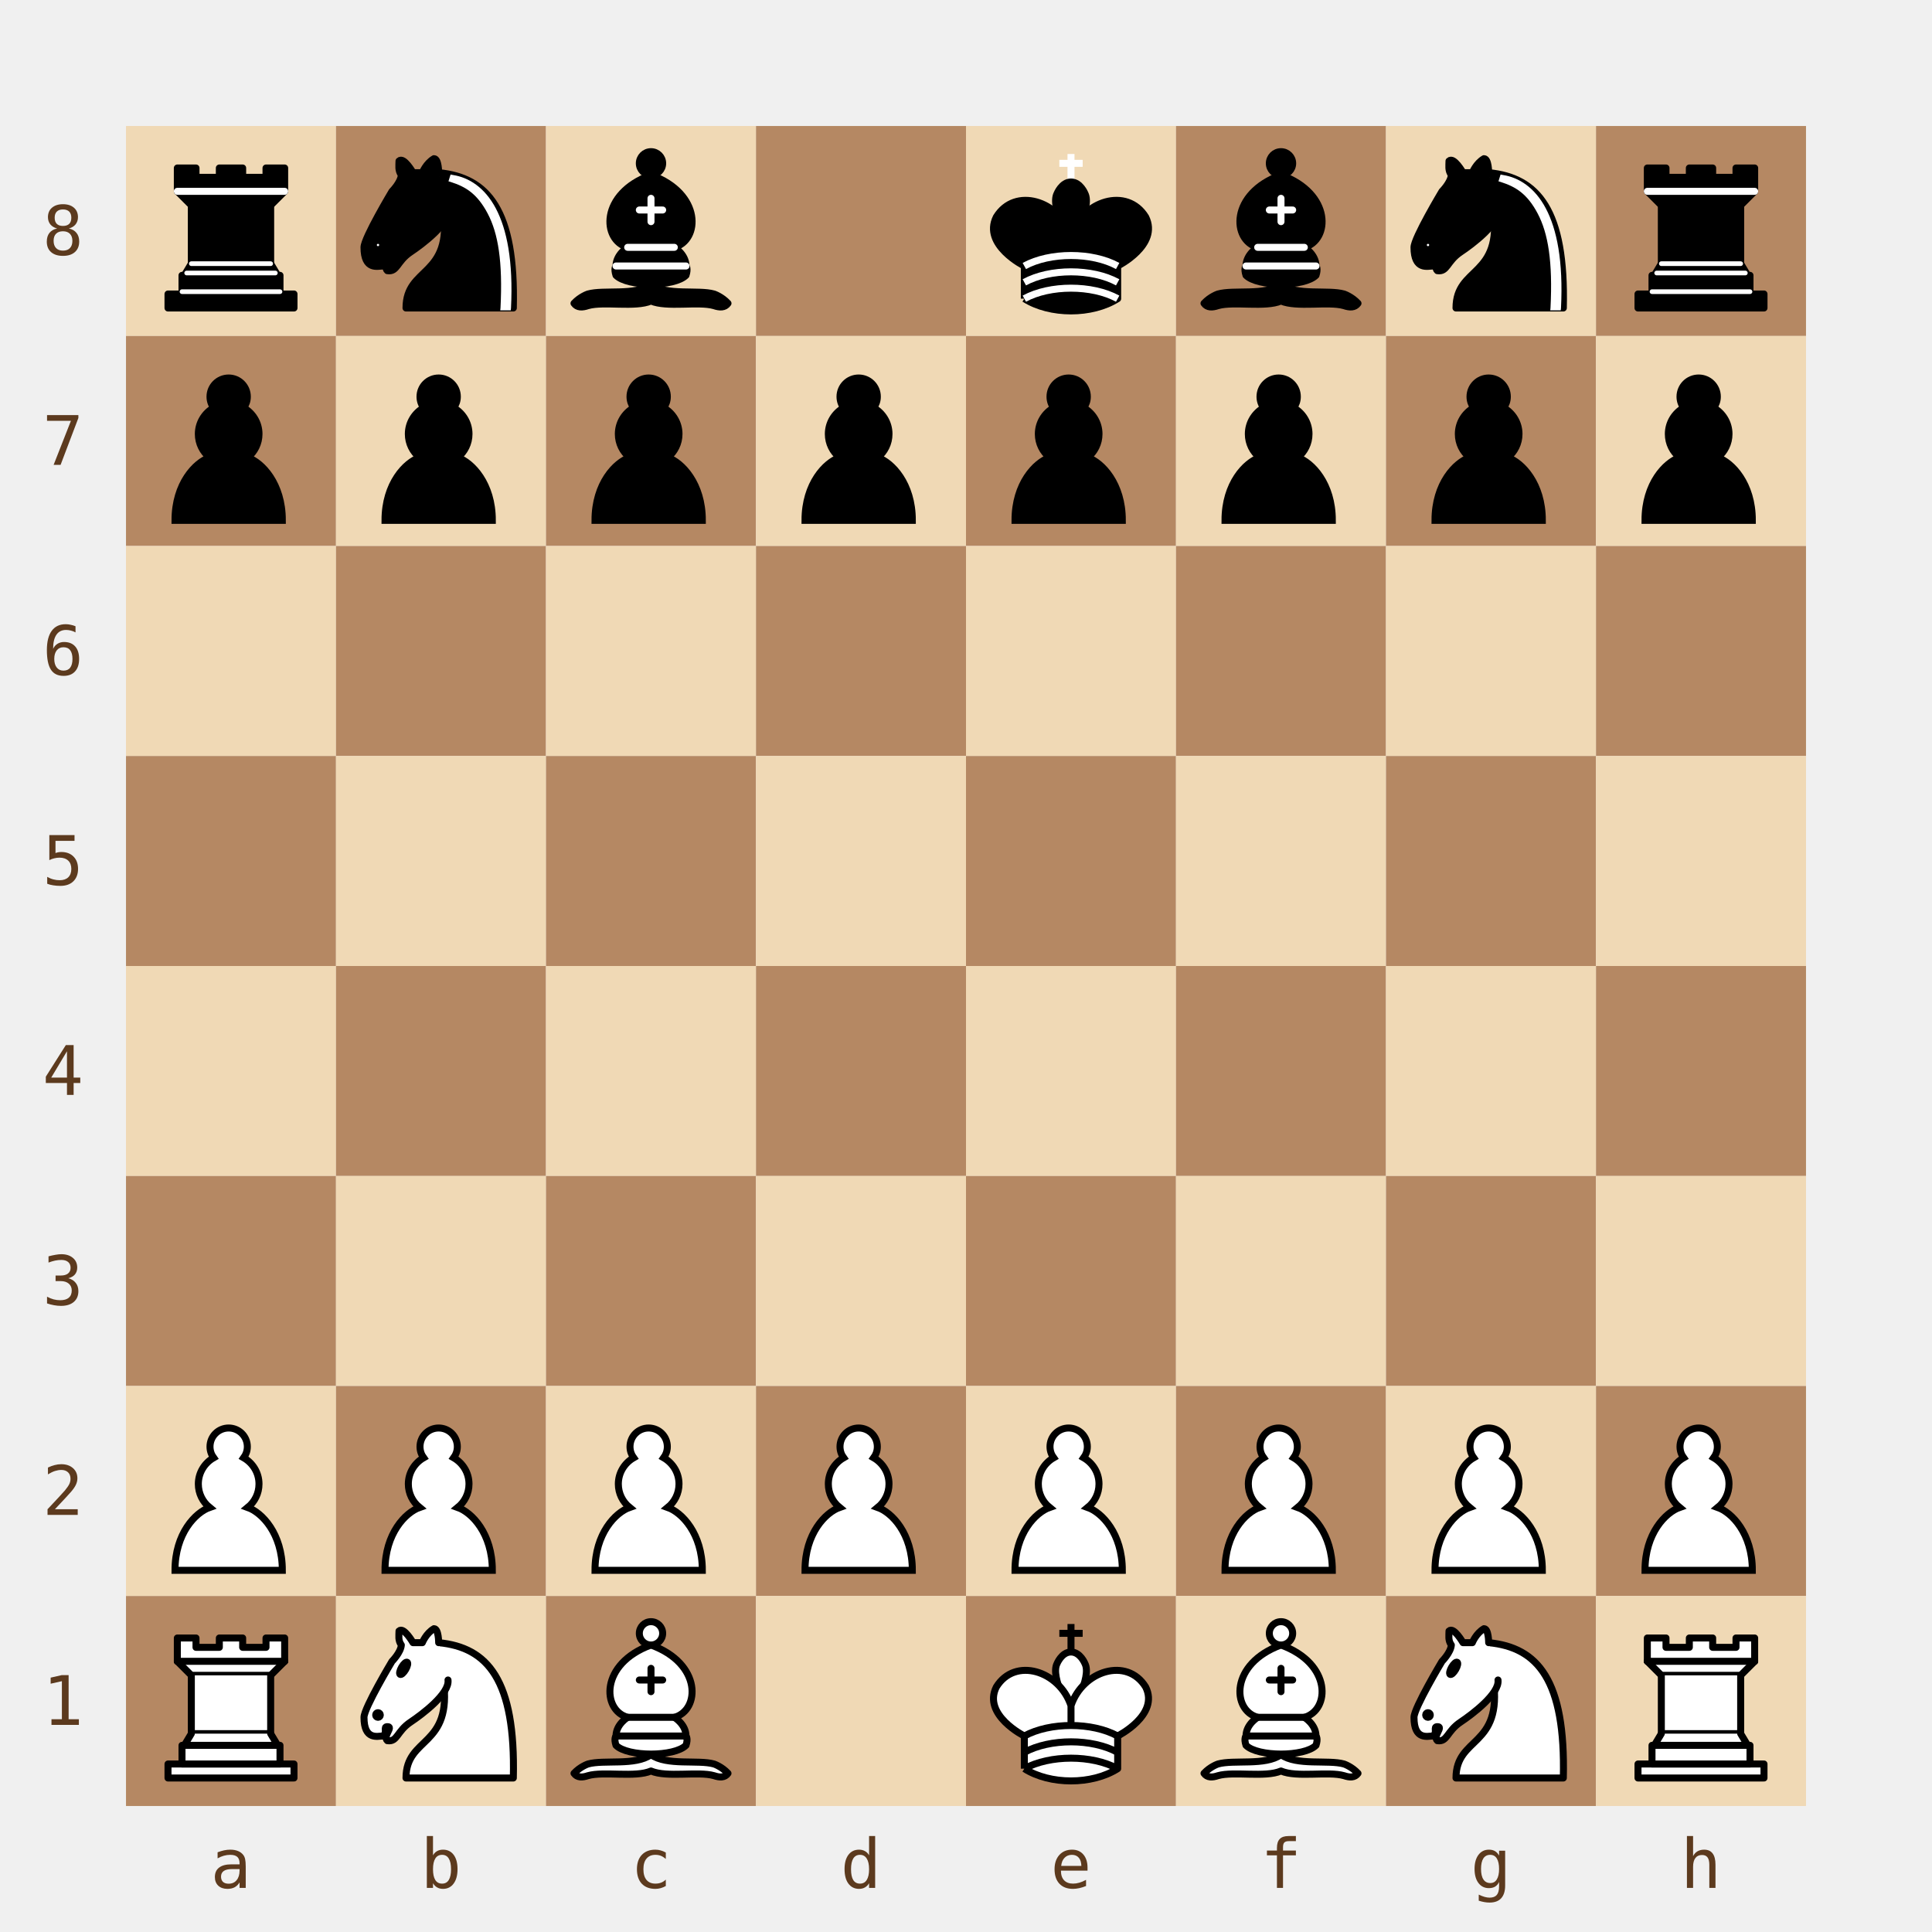
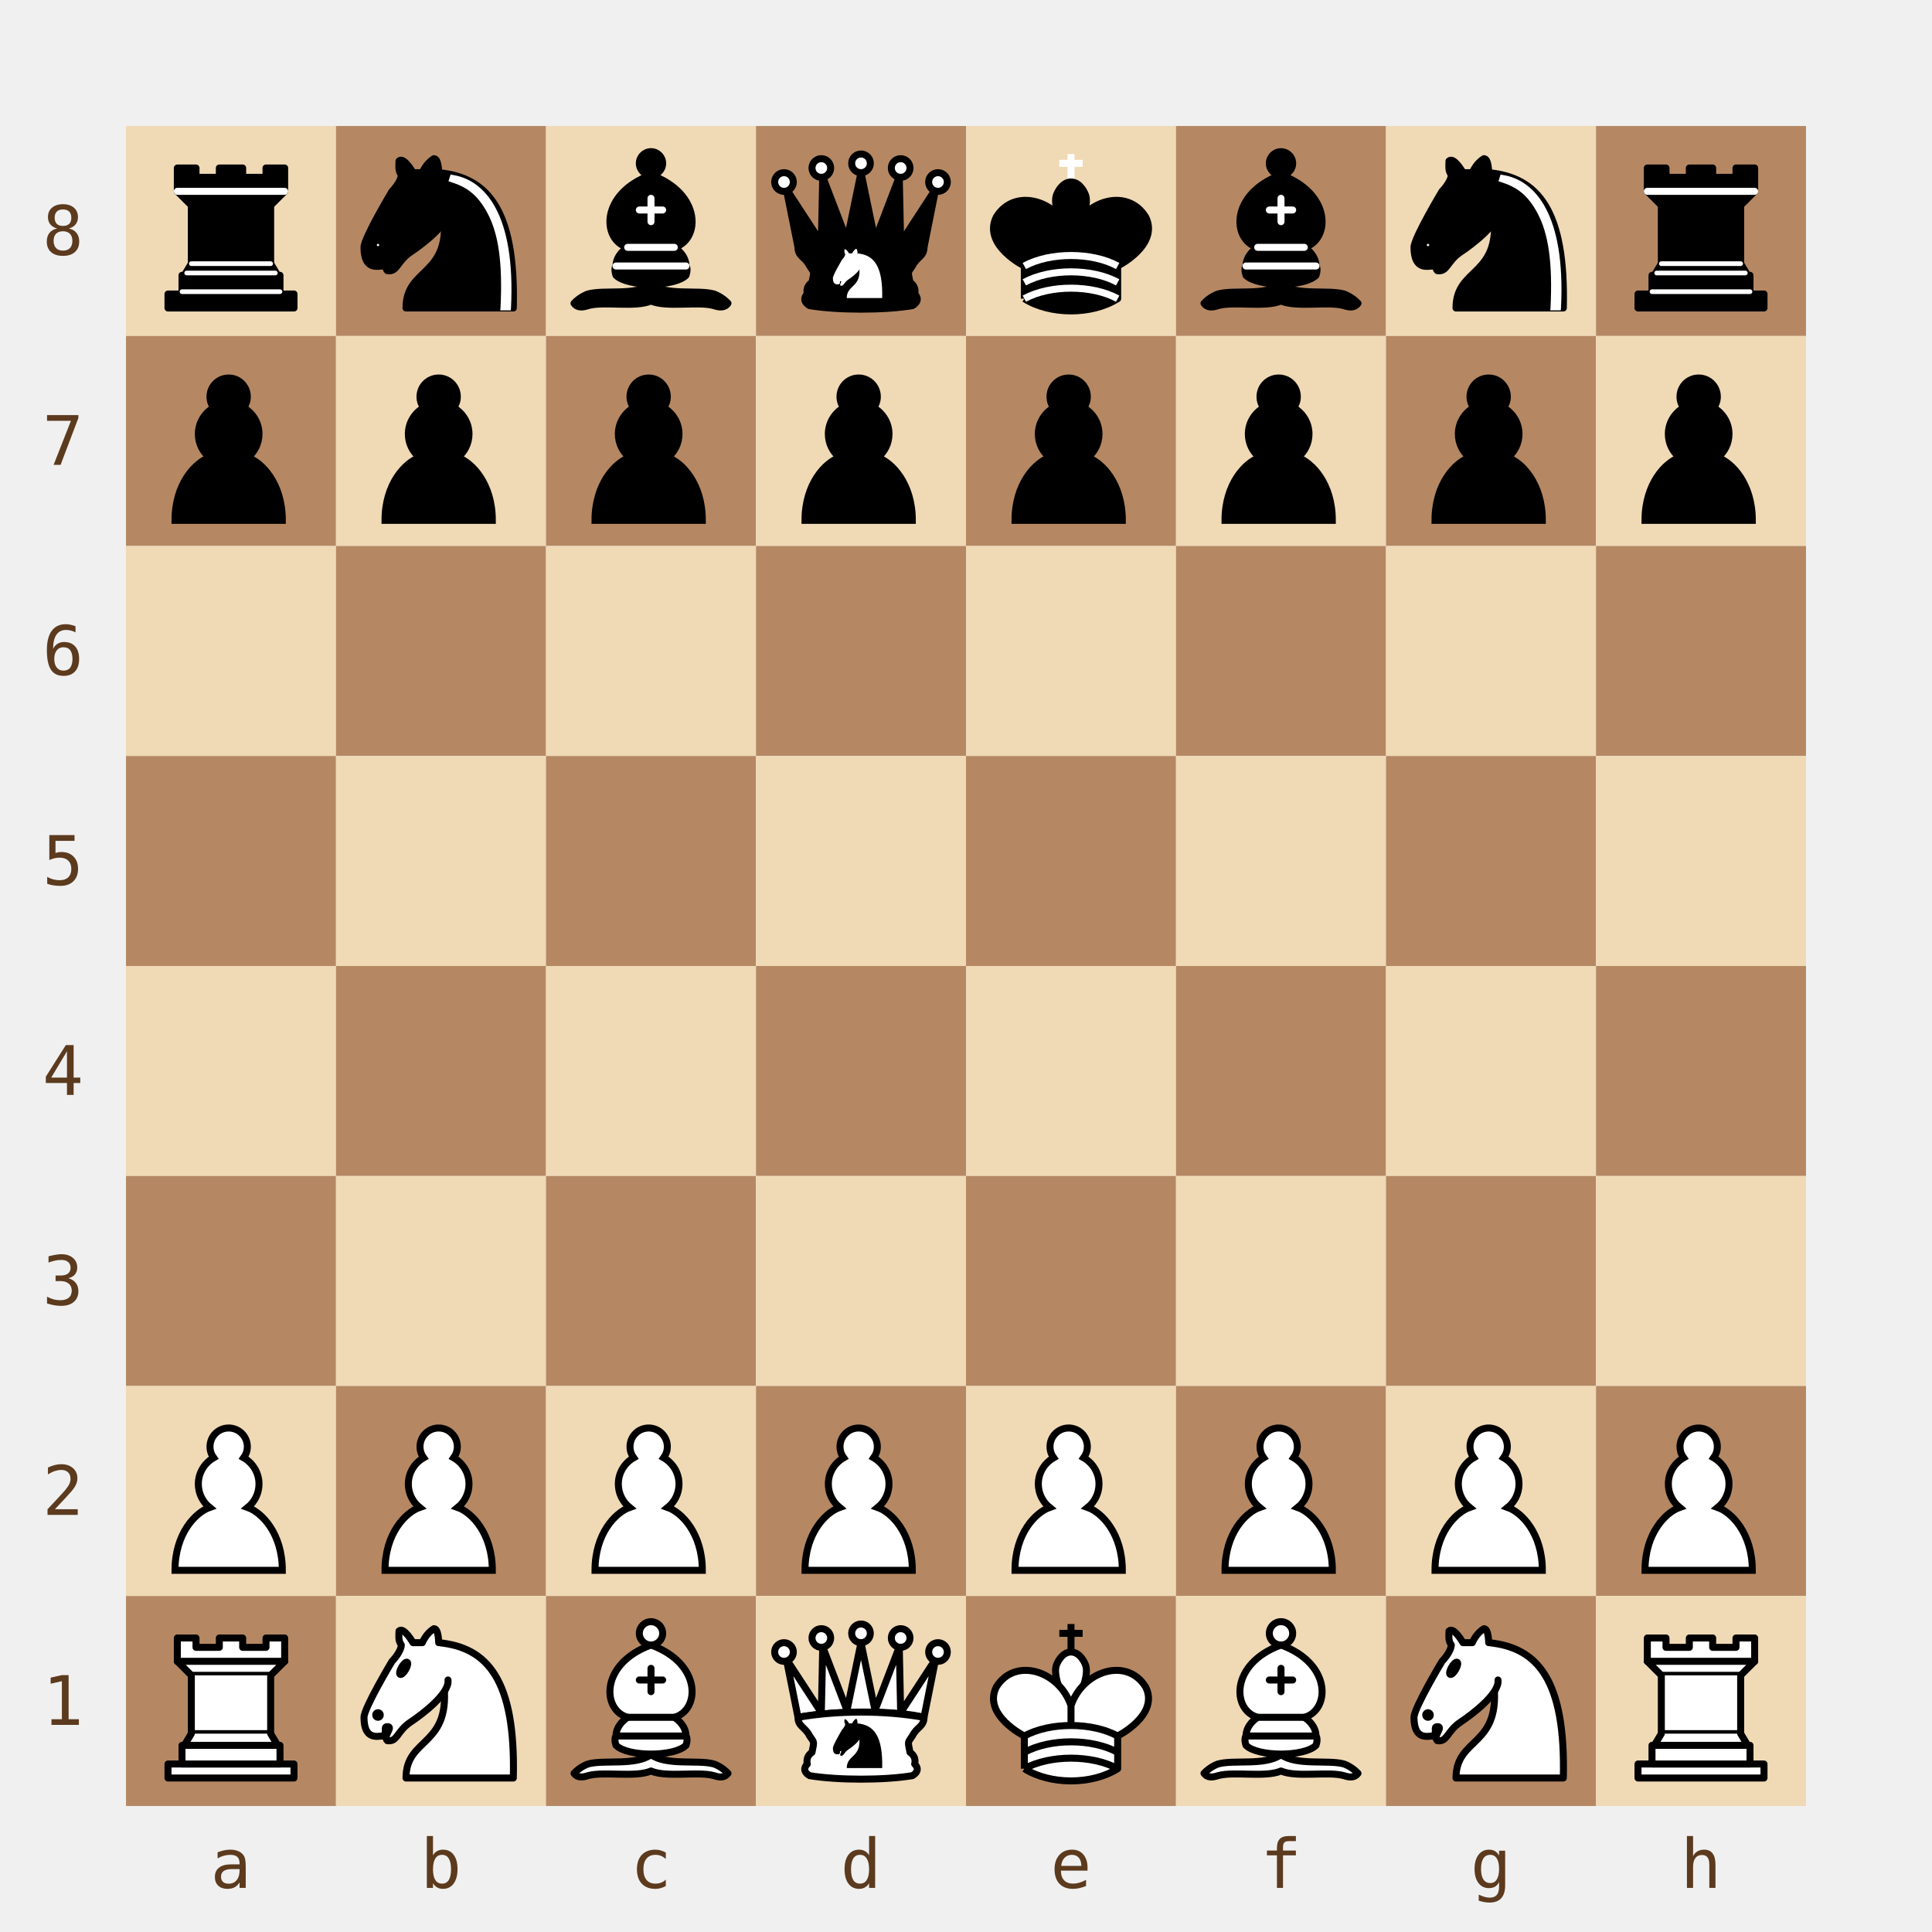
<svg xmlns="http://www.w3.org/2000/svg" width="368" height="368" viewBox="0 0 368 368">
  <defs>
    <symbol id="piece-r" viewBox="0 0 45 45">
      <g style="fill:#000;stroke:#000;stroke-width:1.5;stroke-linecap:round;stroke-linejoin:round">
        <path d="M 9,39 L 36,39 L 36,36 L 9,36 L 9,39 z" />
        <path d="M 12,36 L 12,32 L 33,32 L 33,36 L 12,36 z" />
        <path d="M 11,14 L 11,9 L 15,9 L 15,11 L 20,11 L 20,9 L 25,9 L 25,11 L 30,11 L 30,9 L 34,9 L 34,14" />
        <path d="M 34,14 L 31,17 L 14,17 L 11,14" />
        <path d="M 31,17 L 31,29.5 L 14,29.5 L 14,17" />
        <path d="M 31,29.5 L 32.5,32 L 12.5,32 L 14,29.5" />
        <path d="M 11,14 L 34,14" style="fill:none;stroke:#fff;stroke-linejoin:miter" />
        <path d="M 12,35.5 L 33,35.5" style="fill:none;stroke:#fff;stroke-width:1" />
        <path d="M 13,31.5 L 32,31.5" style="fill:none;stroke:#fff;stroke-width:1" />
        <path d="M 14,29.5 L 31,29.5" style="fill:none;stroke:#fff;stroke-width:1" />
      </g>
    </symbol>
    <symbol id="piece-n" viewBox="0 0 45 45">
      <g style="fill:none;stroke:#000;stroke-width:1.5;stroke-linecap:round;stroke-linejoin:round">
        <path d="M 22,10 C 32.5,11 38.5,18 38,39 L 15,39 C 15,30 25,32.5 23,18" style="fill:#000" />
        <path d="M 24,18 C 24.38,20.91 18.45,25.37 16,27 C 13,29 13.18,31.34 11,31 C 9.958,30.06 12.41,27.96 11,28 C 10,28 11.19,29.23 10,30 C 9,30 5.997,31 6,26 C 6,24 12,14 12,14 C 12,14 13.89,12.1 14,10.5 C 13.27,9.506 13.5,8.5 13.5,7.5 C 14.5,6.5 16.5,10 16.5,10 L 18.5,10 C 18.5,10 19.28,8.008 21,7 C 22,7 22,10 22,10" style="fill:#000" />
        <path d="M 9.5,25.5 A 0.5,0.5 0 1 1 8.5,25.5 A 0.5,0.5 0 1 1 9.5,25.5 z" style="fill:#fff" />
        <path d="M 15,15.5 A 0.5,1.5 0 1 1 14,15.5 A 0.5,1.5 0 1 1 15,15.5 z" transform="matrix(0.866,0.5,-0.5,0.866,9.693,-5.173)" style="fill:#fff" />
        <path d="M 24.55,10.4 L 24.1,11.85 L 24.6,12 C 27.75,13 30.25,14.49 32.5,18.75 C 34.75,23.01 35.75,29.06 35.25,39 L 35.2,39.5 L 37.45,39.5 L 37.5,39 C 38,28.94 36.62,22.15 34.25,17.66 C 31.88,13.17 28.46,11.02 25.06,10.5 L 24.55,10.4 z" style="fill:#fff;stroke:none" />
      </g>
    </symbol>
    <symbol id="piece-b" viewBox="0 0 45 45">
      <g style="fill:none;stroke:#000;stroke-width:1.5;stroke-linecap:round;stroke-linejoin:round">
        <g style="fill:#000;stroke-linecap:butt">
          <path d="M 9,36 C 12.39,35.03 19.11,36.43 22.5,34 C 25.89,36.43 32.61,35.03 36,36 C 36,36 37.65,36.54 39,38 C 38.32,38.97 37.2,38.91 36,38.5 C 32.61,37.53 25.89,38.96 22.5,37.5 C 19.11,38.96 12.39,37.53 9,38.5 C 7.8,38.91 6.68,38.97 6,38 C 7.35,36.54 9,36 9,36 z" />
          <path d="M 15,32 C 17.5,34.5 27.5,34.5 30,32 C 30.5,30.5 30,30 30,30 C 30,27.5 27.5,26 27.5,26 C 33,24.5 33.5,14.5 22.5,10.5 C 11.5,14.5 12,24.5 17.5,26 C 17.5,26 15,27.5 15,30 C 15,30 14.5,30.5 15,32 z" />
          <path d="M 25,8 A 2.5,2.5 0 1 1 20,8 A 2.5,2.5 0 1 1 25,8 z" />
        </g>
        <path d="M 17.5,26 L 27.5,26 M 15,30 L 30,30 M 22.5,15.5 L 22.5,20.5 M 20,18 L 25,18" style="fill:none;stroke:#fff;stroke-linejoin:miter" />
      </g>
    </symbol>
+     <symbol id="piece-m" viewBox="0 0 45 45">
+       <g style="fill:#000;stroke:#000;stroke-width:1.5;stroke-linejoin:round">
+         <path d="M 9,26 C 17.5,24.5 30,24.5 36,26 L 38.5,13.5 L 31,25 L 30.7,10.9 L 25.5,24.5 L 22.5,10 L 19.5,24.5 L 14.3,10.9 L 14,25 L 6.5,13.5 L 9,26 z" />
+         <path d="M 9,26 C 9,28 10.5,28 11.5,30 C 12.5,31.5 12.5,31 12,33.5 C 10.5,34.5 11,36 11,36 C 9.5,37.5 11.5,38.5 11.5,38.5 C 17.5,39.5 27.5,39.5 33.5,38.5 C 33.5,38.5 35.5,37.5 34,36 C 34,36 34.5,34.5 33,33.5 C 32.5,31 32.5,31.5 33.5,30 C 34.5,28 36,28 36,26 C 27.5,24.5 17.5,24.5 9,26 z" />
+         <circle cx="6" cy="12" r="2" style="fill:#fff" />
+         <circle cx="14" cy="9" r="2" style="fill:#fff" />
+         <circle cx="22.5" cy="8" r="2" style="fill:#fff" />
+         <circle cx="31" cy="9" r="2" style="fill:#fff" />
+         <circle cx="39" cy="12" r="2" style="fill:#fff" />
+       </g>
+       <g transform="translate(14.5,24) scale(0.33)">
+         <path d="M 22,10 C 32.5,11 38.5,18 38,39 L 15,39 C 15,30 25,32.5 23,18" style="fill:#fff;stroke:none" />
+         <path d="M 24,18 C 24.38,20.91 18.45,25.37 16,27 C 13,29 13.18,31.34 11,31 C 9.958,30.06 12.41,27.96 11,28 C 10,28 11.19,29.23 10,30 C 9,30 5.997,31 6,26 C 6,24 12,14 12,14 C 12,14 13.89,12.1 14,10.5 C 13.27,9.506 13.5,8.5 13.5,7.5 C 14.5,6.5 16.5,10 16.5,10 L 18.5,10 C 18.5,10 19.28,8.008 21,7 C 22,7 22,10 22,10" style="fill:#fff;stroke:none" />
+       </g>
+     </symbol>
    <symbol id="piece-k" viewBox="0 0 45 45">
      <g style="fill:#000;stroke:#000;stroke-width:1.5;stroke-linejoin:round">
        <path d="M 22.5,11.63 L 22.5,6" style="fill:none;stroke:#fff;stroke-linejoin:miter" />
        <path d="M 20,8 L 25,8" style="fill:none;stroke:#fff;stroke-linejoin:miter" />
        <path d="M 22.5,25 C 22.5,25 27,17.5 25.5,14.5 C 25.5,14.5 24.5,12 22.5,12 C 20.5,12 19.5,14.5 19.5,14.5 C 18,17.5 22.5,25 22.5,25" />
        <path d="M 12.5,37 C 18,40.5 27,40.5 32.5,37 L 32.5,30 C 32.5,30 41.5,25.5 38.5,19.5 C 34.5,13 25,16 22.5,23.5 L 22.5,27 L 22.5,23.5 C 20,16 10.5,13 6.5,19.5 C 3.5,25.5 12.5,30 12.5,30 L 12.5,37" />
        <path d="M 12.5,30 C 18,27 27,27 32.5,30" style="fill:none;stroke:#fff" />
        <path d="M 12.5,33.5 C 18,30.5 27,30.5 32.5,33.5" style="fill:none;stroke:#fff" />
        <path d="M 12.5,37 C 18,34 27,34 32.5,37" style="fill:none;stroke:#fff" />
      </g>
    </symbol>
    <symbol id="piece-p" viewBox="0 0 45 45">
      <path d="M 22,9 C 19.79,9 18,10.79 18,13 C 18,13.89 18.29,14.71 18.78,15.38 C 16.83,16.5 15.5,18.59 15.5,21 C 15.5,23.03 16.44,24.84 17.91,26.03 C 14.91,27.09 10.5,31.58 10.5,39.5 L 33.5,39.5 C 33.5,31.58 29.09,27.09 26.09,26.03 C 27.56,24.84 28.5,23.03 28.5,21 C 28.5,18.59 27.17,16.5 25.22,15.38 C 25.71,14.71 26,13.89 26,13 C 26,10.79 24.21,9 22,9 z" style="fill:#000;stroke:#000;stroke-width:1.5;stroke-linecap:round" />
    </symbol>
    <symbol id="piece-P" viewBox="0 0 45 45">
      <path d="M 22,9 C 19.79,9 18,10.79 18,13 C 18,13.89 18.29,14.71 18.78,15.38 C 16.83,16.5 15.5,18.59 15.5,21 C 15.5,23.03 16.44,24.84 17.91,26.03 C 14.91,27.09 10.5,31.58 10.5,39.5 L 33.5,39.5 C 33.5,31.58 29.09,27.09 26.09,26.03 C 27.56,24.84 28.5,23.03 28.5,21 C 28.5,18.59 27.17,16.5 25.22,15.38 C 25.71,14.71 26,13.89 26,13 C 26,10.79 24.21,9 22,9 z" style="fill:#fff;stroke:#000;stroke-width:1.5;stroke-linecap:round" />
    </symbol>
    <symbol id="piece-R" viewBox="0 0 45 45">
      <g style="fill:#fff;stroke:#000;stroke-width:1.5;stroke-linecap:round;stroke-linejoin:round">
        <path d="M 9,39 L 36,39 L 36,36 L 9,36 L 9,39 z" />
        <path d="M 12,36 L 12,32 L 33,32 L 33,36 L 12,36 z" />
        <path d="M 11,14 L 11,9 L 15,9 L 15,11 L 20,11 L 20,9 L 25,9 L 25,11 L 30,11 L 30,9 L 34,9 L 34,14" />
        <path d="M 34,14 L 31,17 L 14,17 L 11,14" />
        <path d="M 31,17 L 31,29.5 L 14,29.5 L 14,17" />
        <path d="M 31,29.5 L 32.5,32 L 12.5,32 L 14,29.5" />
        <path d="M 11,14 L 34,14" style="fill:none" />
      </g>
    </symbol>
    <symbol id="piece-N" viewBox="0 0 45 45">
      <g style="fill:none;stroke:#000;stroke-width:1.5;stroke-linecap:round;stroke-linejoin:round">
        <path d="M 22,10 C 32.5,11 38.5,18 38,39 L 15,39 C 15,30 25,32.5 23,18" style="fill:#fff" />
        <path d="M 24,18 C 24.38,20.91 18.45,25.37 16,27 C 13,29 13.18,31.34 11,31 C 9.958,30.06 12.41,27.96 11,28 C 10,28 11.19,29.23 10,30 C 9,30 5.997,31 6,26 C 6,24 12,14 12,14 C 12,14 13.89,12.1 14,10.5 C 13.27,9.506 13.5,8.5 13.5,7.5 C 14.5,6.5 16.5,10 16.5,10 L 18.5,10 C 18.5,10 19.28,8.008 21,7 C 22,7 22,10 22,10" style="fill:#fff" />
        <path d="M 9.5,25.5 A 0.5,0.5 0 1 1 8.5,25.5 A 0.5,0.5 0 1 1 9.5,25.5 z" style="fill:#000" />
        <path d="M 15,15.5 A 0.5,1.5 0 1 1 14,15.5 A 0.5,1.5 0 1 1 15,15.5 z" transform="matrix(0.866,0.5,-0.5,0.866,9.693,-5.173)" style="fill:#000" />
      </g>
    </symbol>
    <symbol id="piece-B" viewBox="0 0 45 45">
      <g style="fill:none;stroke:#000;stroke-width:1.5;stroke-linecap:round;stroke-linejoin:round">
        <g style="fill:#fff;stroke-linecap:butt">
          <path d="M 9,36 C 12.39,35.03 19.11,36.43 22.5,34 C 25.89,36.43 32.61,35.03 36,36 C 36,36 37.65,36.54 39,38 C 38.32,38.97 37.2,38.91 36,38.5 C 32.61,37.53 25.89,38.96 22.5,37.5 C 19.11,38.96 12.39,37.53 9,38.5 C 7.8,38.91 6.68,38.97 6,38 C 7.35,36.54 9,36 9,36 z" />
          <path d="M 15,32 C 17.5,34.5 27.5,34.5 30,32 C 30.5,30.5 30,30 30,30 C 30,27.5 27.5,26 27.5,26 C 33,24.5 33.5,14.5 22.5,10.5 C 11.5,14.5 12,24.5 17.5,26 C 17.5,26 15,27.5 15,30 C 15,30 14.5,30.5 15,32 z" />
          <path d="M 25,8 A 2.5,2.5 0 1 1 20,8 A 2.5,2.5 0 1 1 25,8 z" />
        </g>
        <path d="M 17.5,26 L 27.5,26 M 15,30 L 30,30 M 22.5,15.5 L 22.5,20.5 M 20,18 L 25,18" style="fill:none;stroke:#000;stroke-linejoin:miter" />
+       </g>
+     </symbol>
+     <symbol id="piece-M" viewBox="0 0 45 45">
+       <g style="fill:#fff;stroke:#000;stroke-width:1.5;stroke-linejoin:round">
+         <path d="M 9,26 C 17.5,24.5 30,24.5 36,26 L 38.5,13.5 L 31,25 L 30.7,10.9 L 25.5,24.5 L 22.5,10 L 19.5,24.5 L 14.3,10.9 L 14,25 L 6.5,13.5 L 9,26 z" />
+         <path d="M 9,26 C 9,28 10.5,28 11.5,30 C 12.5,31.5 12.5,31 12,33.5 C 10.5,34.5 11,36 11,36 C 9.5,37.5 11.5,38.5 11.5,38.5 C 17.5,39.5 27.5,39.5 33.5,38.5 C 33.5,38.5 35.5,37.5 34,36 C 34,36 34.5,34.5 33,33.5 C 32.5,31 32.5,31.5 33.5,30 C 34.5,28 36,28 36,26 C 27.5,24.5 17.5,24.5 9,26 z" />
+         <circle cx="6" cy="12" r="2" />
+         <circle cx="14" cy="9" r="2" />
+         <circle cx="22.5" cy="8" r="2" />
+         <circle cx="31" cy="9" r="2" />
+         <circle cx="39" cy="12" r="2" />
+       </g>
+       <g transform="translate(14.5,24) scale(0.33)">
+         <path d="M 22,10 C 32.5,11 38.5,18 38,39 L 15,39 C 15,30 25,32.5 23,18" style="fill:#000;stroke:none" />
+         <path d="M 24,18 C 24.38,20.91 18.45,25.37 16,27 C 13,29 13.18,31.34 11,31 C 9.958,30.06 12.41,27.96 11,28 C 10,28 11.19,29.23 10,30 C 9,30 5.997,31 6,26 C 6,24 12,14 12,14 C 12,14 13.89,12.1 14,10.5 C 13.27,9.506 13.5,8.5 13.5,7.5 C 14.5,6.5 16.5,10 16.5,10 L 18.5,10 C 18.5,10 19.28,8.008 21,7 C 22,7 22,10 22,10" style="fill:#000;stroke:none" />
      </g>
    </symbol>
    <symbol id="piece-K" viewBox="0 0 45 45">
      <g style="fill:#fff;stroke:#000;stroke-width:1.5;stroke-linejoin:round">
        <path d="M 22.5,11.63 L 22.5,6" style="fill:none;stroke-linejoin:miter" />
        <path d="M 20,8 L 25,8" style="fill:none;stroke-linejoin:miter" />
        <path d="M 22.5,25 C 22.5,25 27,17.5 25.5,14.5 C 25.5,14.5 24.5,12 22.5,12 C 20.5,12 19.5,14.5 19.5,14.5 C 18,17.5 22.5,25 22.5,25" />
        <path d="M 12.5,37 C 18,40.5 27,40.5 32.5,37 L 32.5,30 C 32.5,30 41.5,25.5 38.5,19.5 C 34.5,13 25,16 22.5,23.5 L 22.5,27 L 22.5,23.5 C 20,16 10.5,13 6.5,19.5 C 3.5,25.5 12.5,30 12.5,30 L 12.5,37" />
        <path d="M 12.5,30 C 18,27 27,27 32.5,30" />
        <path d="M 12.5,33.5 C 18,30.5 27,30.5 32.5,33.5" />
        <path d="M 12.5,37 C 18,34 27,34 32.5,37" />
      </g>
    </symbol>
  </defs>
  <rect x="24" y="24" width="40" height="40" fill="#f0d9b5" />
  <rect x="64" y="24" width="40" height="40" fill="#b58863" />
  <rect x="104" y="24" width="40" height="40" fill="#f0d9b5" />
  <rect x="144" y="24" width="40" height="40" fill="#b58863" />
  <rect x="184" y="24" width="40" height="40" fill="#f0d9b5" />
  <rect x="224" y="24" width="40" height="40" fill="#b58863" />
  <rect x="264" y="24" width="40" height="40" fill="#f0d9b5" />
  <rect x="304" y="24" width="40" height="40" fill="#b58863" />
  <rect x="24" y="64" width="40" height="40" fill="#b58863" />
  <rect x="64" y="64" width="40" height="40" fill="#f0d9b5" />
  <rect x="104" y="64" width="40" height="40" fill="#b58863" />
  <rect x="144" y="64" width="40" height="40" fill="#f0d9b5" />
  <rect x="184" y="64" width="40" height="40" fill="#b58863" />
  <rect x="224" y="64" width="40" height="40" fill="#f0d9b5" />
  <rect x="264" y="64" width="40" height="40" fill="#b58863" />
  <rect x="304" y="64" width="40" height="40" fill="#f0d9b5" />
  <rect x="24" y="104" width="40" height="40" fill="#f0d9b5" />
  <rect x="64" y="104" width="40" height="40" fill="#b58863" />
  <rect x="104" y="104" width="40" height="40" fill="#f0d9b5" />
  <rect x="144" y="104" width="40" height="40" fill="#b58863" />
  <rect x="184" y="104" width="40" height="40" fill="#f0d9b5" />
  <rect x="224" y="104" width="40" height="40" fill="#b58863" />
  <rect x="264" y="104" width="40" height="40" fill="#f0d9b5" />
  <rect x="304" y="104" width="40" height="40" fill="#b58863" />
  <rect x="24" y="144" width="40" height="40" fill="#b58863" />
  <rect x="64" y="144" width="40" height="40" fill="#f0d9b5" />
  <rect x="104" y="144" width="40" height="40" fill="#b58863" />
  <rect x="144" y="144" width="40" height="40" fill="#f0d9b5" />
  <rect x="184" y="144" width="40" height="40" fill="#b58863" />
  <rect x="224" y="144" width="40" height="40" fill="#f0d9b5" />
  <rect x="264" y="144" width="40" height="40" fill="#b58863" />
  <rect x="304" y="144" width="40" height="40" fill="#f0d9b5" />
  <rect x="24" y="184" width="40" height="40" fill="#f0d9b5" />
  <rect x="64" y="184" width="40" height="40" fill="#b58863" />
  <rect x="104" y="184" width="40" height="40" fill="#f0d9b5" />
  <rect x="144" y="184" width="40" height="40" fill="#b58863" />
  <rect x="184" y="184" width="40" height="40" fill="#f0d9b5" />
  <rect x="224" y="184" width="40" height="40" fill="#b58863" />
  <rect x="264" y="184" width="40" height="40" fill="#f0d9b5" />
  <rect x="304" y="184" width="40" height="40" fill="#b58863" />
  <rect x="24" y="224" width="40" height="40" fill="#b58863" />
  <rect x="64" y="224" width="40" height="40" fill="#f0d9b5" />
  <rect x="104" y="224" width="40" height="40" fill="#b58863" />
  <rect x="144" y="224" width="40" height="40" fill="#f0d9b5" />
  <rect x="184" y="224" width="40" height="40" fill="#b58863" />
  <rect x="224" y="224" width="40" height="40" fill="#f0d9b5" />
  <rect x="264" y="224" width="40" height="40" fill="#b58863" />
  <rect x="304" y="224" width="40" height="40" fill="#f0d9b5" />
  <rect x="24" y="264" width="40" height="40" fill="#f0d9b5" />
  <rect x="64" y="264" width="40" height="40" fill="#b58863" />
  <rect x="104" y="264" width="40" height="40" fill="#f0d9b5" />
  <rect x="144" y="264" width="40" height="40" fill="#b58863" />
  <rect x="184" y="264" width="40" height="40" fill="#f0d9b5" />
  <rect x="224" y="264" width="40" height="40" fill="#b58863" />
  <rect x="264" y="264" width="40" height="40" fill="#f0d9b5" />
  <rect x="304" y="264" width="40" height="40" fill="#b58863" />
  <rect x="24" y="304" width="40" height="40" fill="#b58863" />
  <rect x="64" y="304" width="40" height="40" fill="#f0d9b5" />
  <rect x="104" y="304" width="40" height="40" fill="#b58863" />
  <rect x="144" y="304" width="40" height="40" fill="#f0d9b5" />
  <rect x="184" y="304" width="40" height="40" fill="#b58863" />
  <rect x="224" y="304" width="40" height="40" fill="#f0d9b5" />
  <rect x="264" y="304" width="40" height="40" fill="#b58863" />
  <rect x="304" y="304" width="40" height="40" fill="#f0d9b5" />
  <use href="#piece-r" x="24" y="24" width="40" height="40" />
  <use href="#piece-n" x="64" y="24" width="40" height="40" />
  <use href="#piece-b" x="104" y="24" width="40" height="40" />
  <use href="#piece-m" x="144" y="24" width="40" height="40" />
  <use href="#piece-k" x="184" y="24" width="40" height="40" />
  <use href="#piece-b" x="224" y="24" width="40" height="40" />
  <use href="#piece-n" x="264" y="24" width="40" height="40" />
  <use href="#piece-r" x="304" y="24" width="40" height="40" />
  <use href="#piece-p" x="24" y="64" width="40" height="40" />
  <use href="#piece-p" x="64" y="64" width="40" height="40" />
  <use href="#piece-p" x="104" y="64" width="40" height="40" />
  <use href="#piece-p" x="144" y="64" width="40" height="40" />
  <use href="#piece-p" x="184" y="64" width="40" height="40" />
  <use href="#piece-p" x="224" y="64" width="40" height="40" />
  <use href="#piece-p" x="264" y="64" width="40" height="40" />
  <use href="#piece-p" x="304" y="64" width="40" height="40" />
  <use href="#piece-P" x="24" y="264" width="40" height="40" />
  <use href="#piece-P" x="64" y="264" width="40" height="40" />
  <use href="#piece-P" x="104" y="264" width="40" height="40" />
  <use href="#piece-P" x="144" y="264" width="40" height="40" />
  <use href="#piece-P" x="184" y="264" width="40" height="40" />
  <use href="#piece-P" x="224" y="264" width="40" height="40" />
  <use href="#piece-P" x="264" y="264" width="40" height="40" />
  <use href="#piece-P" x="304" y="264" width="40" height="40" />
  <use href="#piece-R" x="24" y="304" width="40" height="40" />
  <use href="#piece-N" x="64" y="304" width="40" height="40" />
  <use href="#piece-B" x="104" y="304" width="40" height="40" />
  <use href="#piece-M" x="144" y="304" width="40" height="40" />
  <use href="#piece-K" x="184" y="304" width="40" height="40" />
  <use href="#piece-B" x="224" y="304" width="40" height="40" />
  <use href="#piece-N" x="264" y="304" width="40" height="40" />
  <use href="#piece-R" x="304" y="304" width="40" height="40" />
  <text x="44" y="359.6" text-anchor="middle" font-size="13" fill="#5c3a1e" font-family="monospace">a</text>
  <text x="84" y="359.6" text-anchor="middle" font-size="13" fill="#5c3a1e" font-family="monospace">b</text>
  <text x="124" y="359.6" text-anchor="middle" font-size="13" fill="#5c3a1e" font-family="monospace">c</text>
  <text x="164" y="359.6" text-anchor="middle" font-size="13" fill="#5c3a1e" font-family="monospace">d</text>
  <text x="204" y="359.6" text-anchor="middle" font-size="13" fill="#5c3a1e" font-family="monospace">e</text>
  <text x="244" y="359.6" text-anchor="middle" font-size="13" fill="#5c3a1e" font-family="monospace">f</text>
  <text x="284" y="359.6" text-anchor="middle" font-size="13" fill="#5c3a1e" font-family="monospace">g</text>
  <text x="324" y="359.6" text-anchor="middle" font-size="13" fill="#5c3a1e" font-family="monospace">h</text>
  <text x="12" y="48.55" text-anchor="middle" font-size="13" fill="#5c3a1e" font-family="monospace">8</text>
  <text x="12" y="88.55" text-anchor="middle" font-size="13" fill="#5c3a1e" font-family="monospace">7</text>
  <text x="12" y="128.55" text-anchor="middle" font-size="13" fill="#5c3a1e" font-family="monospace">6</text>
  <text x="12" y="168.55" text-anchor="middle" font-size="13" fill="#5c3a1e" font-family="monospace">5</text>
  <text x="12" y="208.55" text-anchor="middle" font-size="13" fill="#5c3a1e" font-family="monospace">4</text>
  <text x="12" y="248.55" text-anchor="middle" font-size="13" fill="#5c3a1e" font-family="monospace">3</text>
  <text x="12" y="288.55" text-anchor="middle" font-size="13" fill="#5c3a1e" font-family="monospace">2</text>
  <text x="12" y="328.55" text-anchor="middle" font-size="13" fill="#5c3a1e" font-family="monospace">1</text>
</svg>
